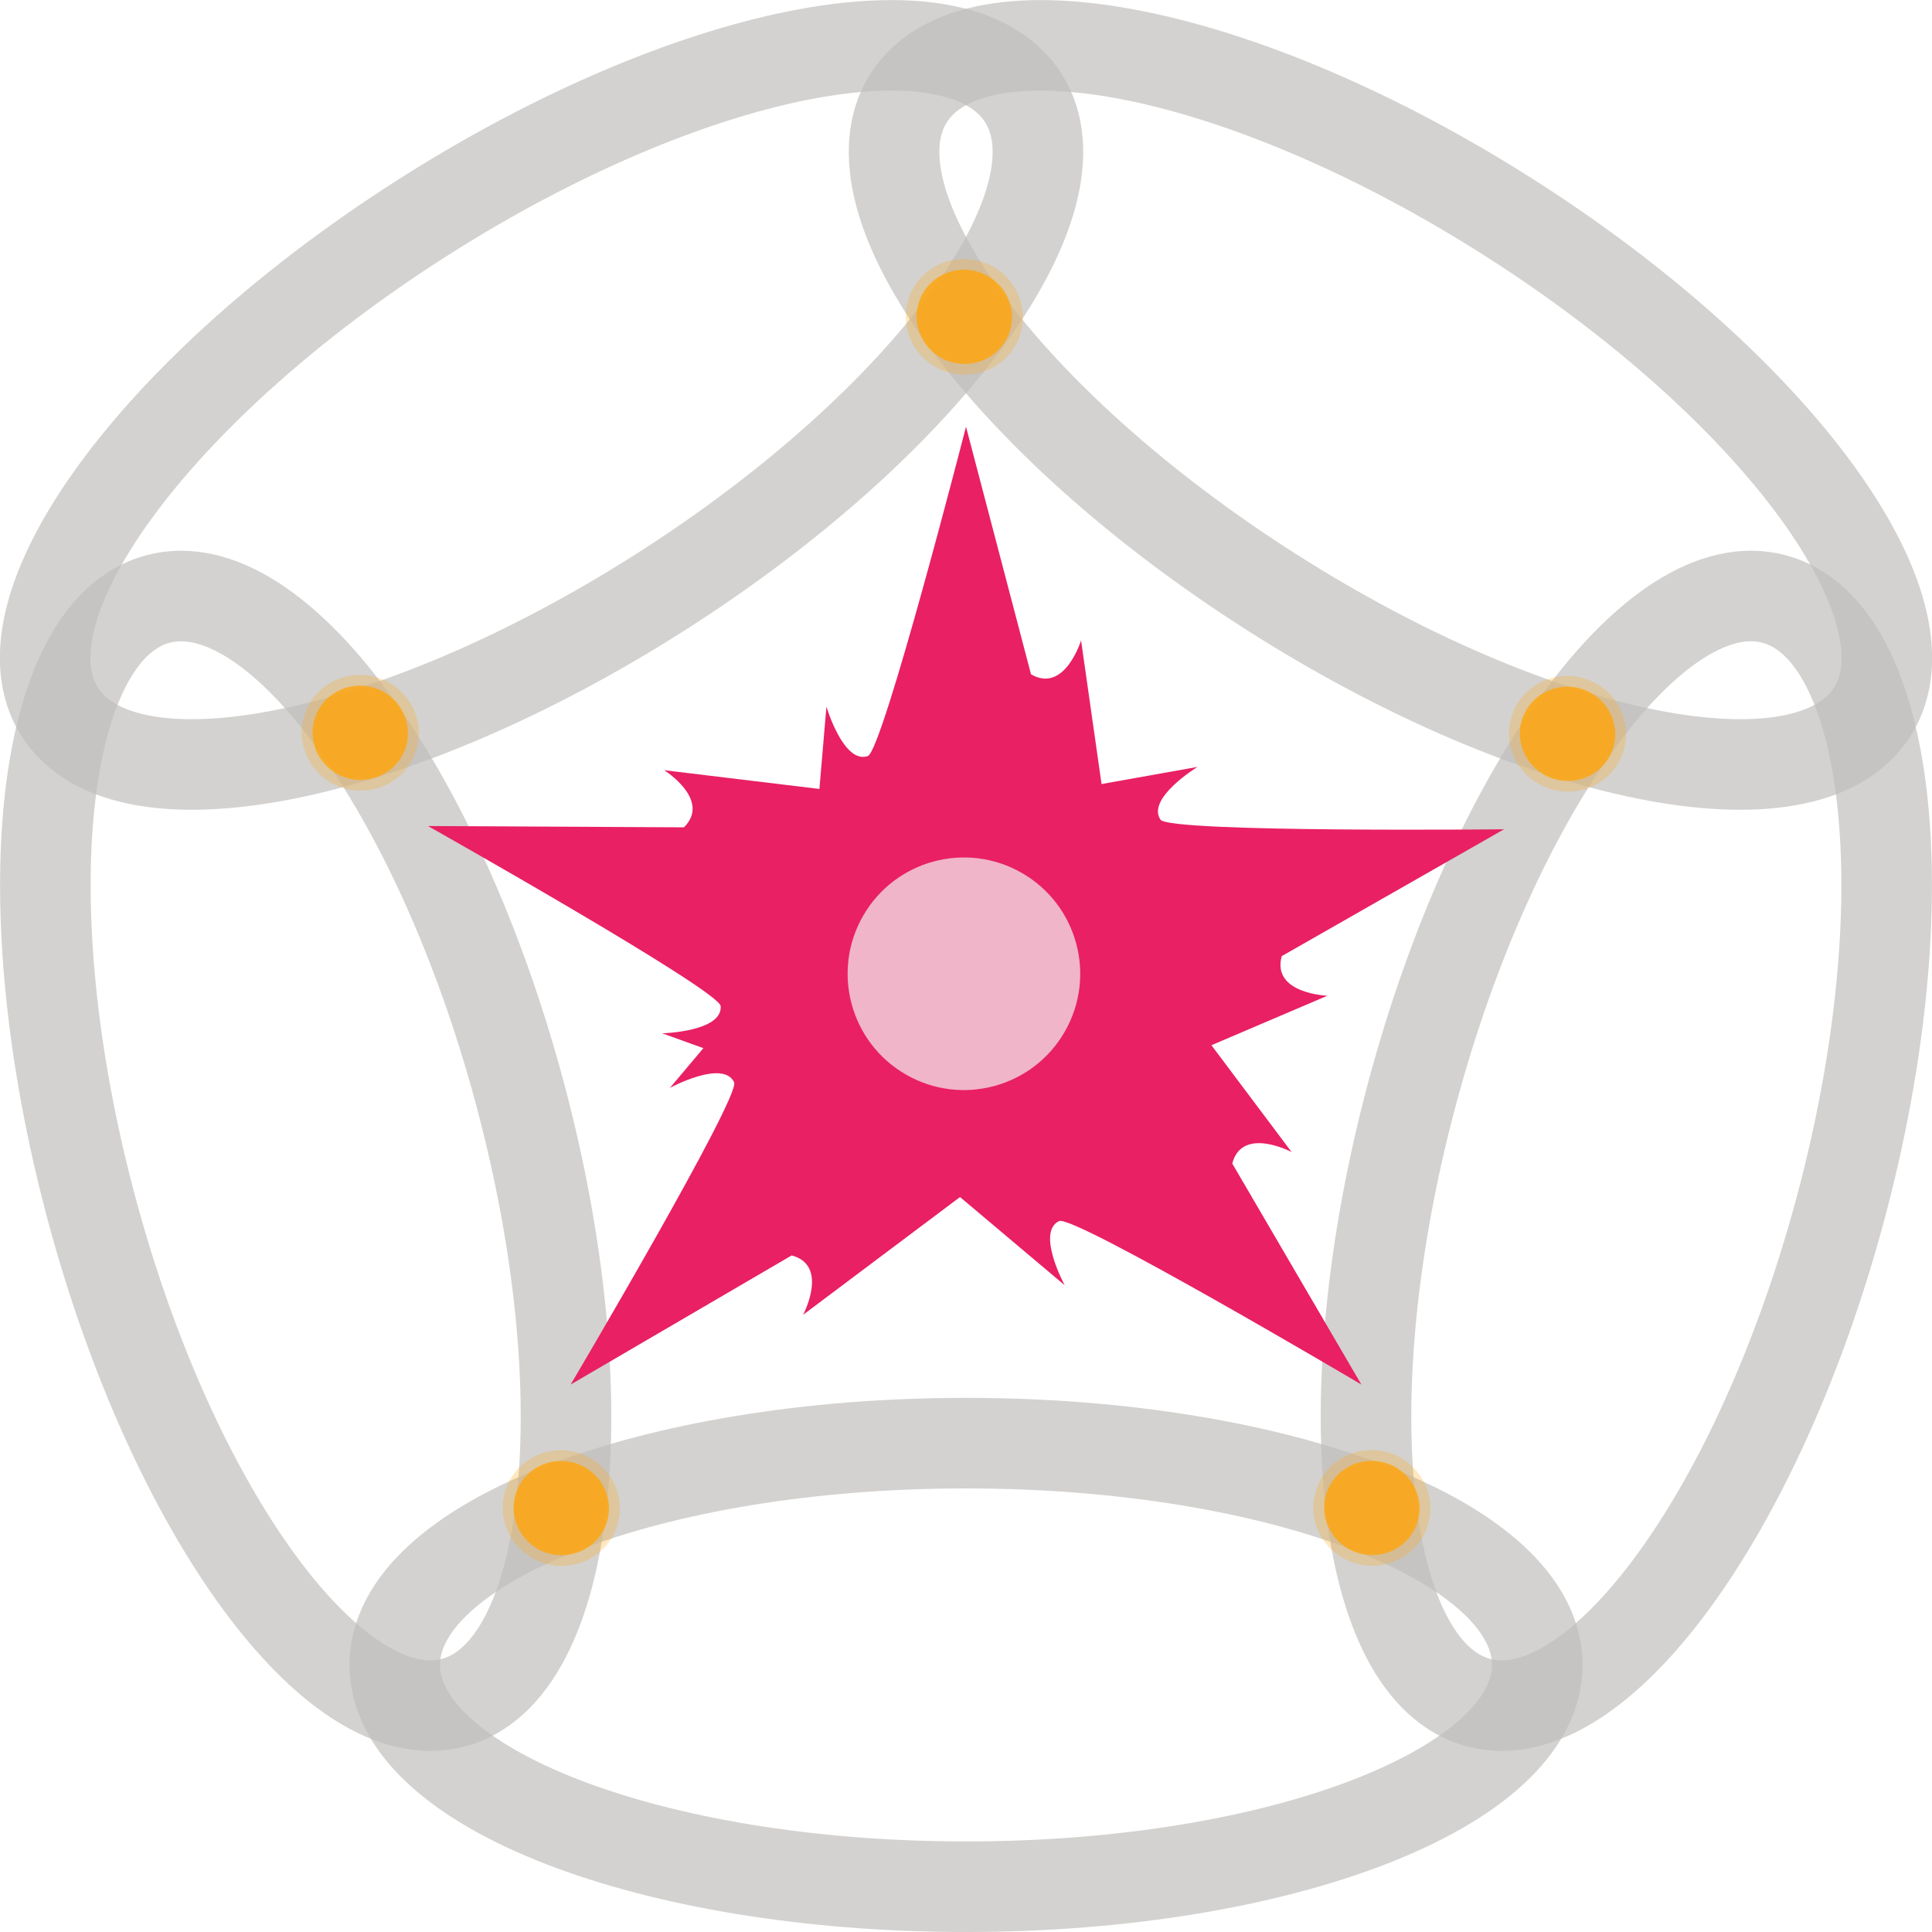
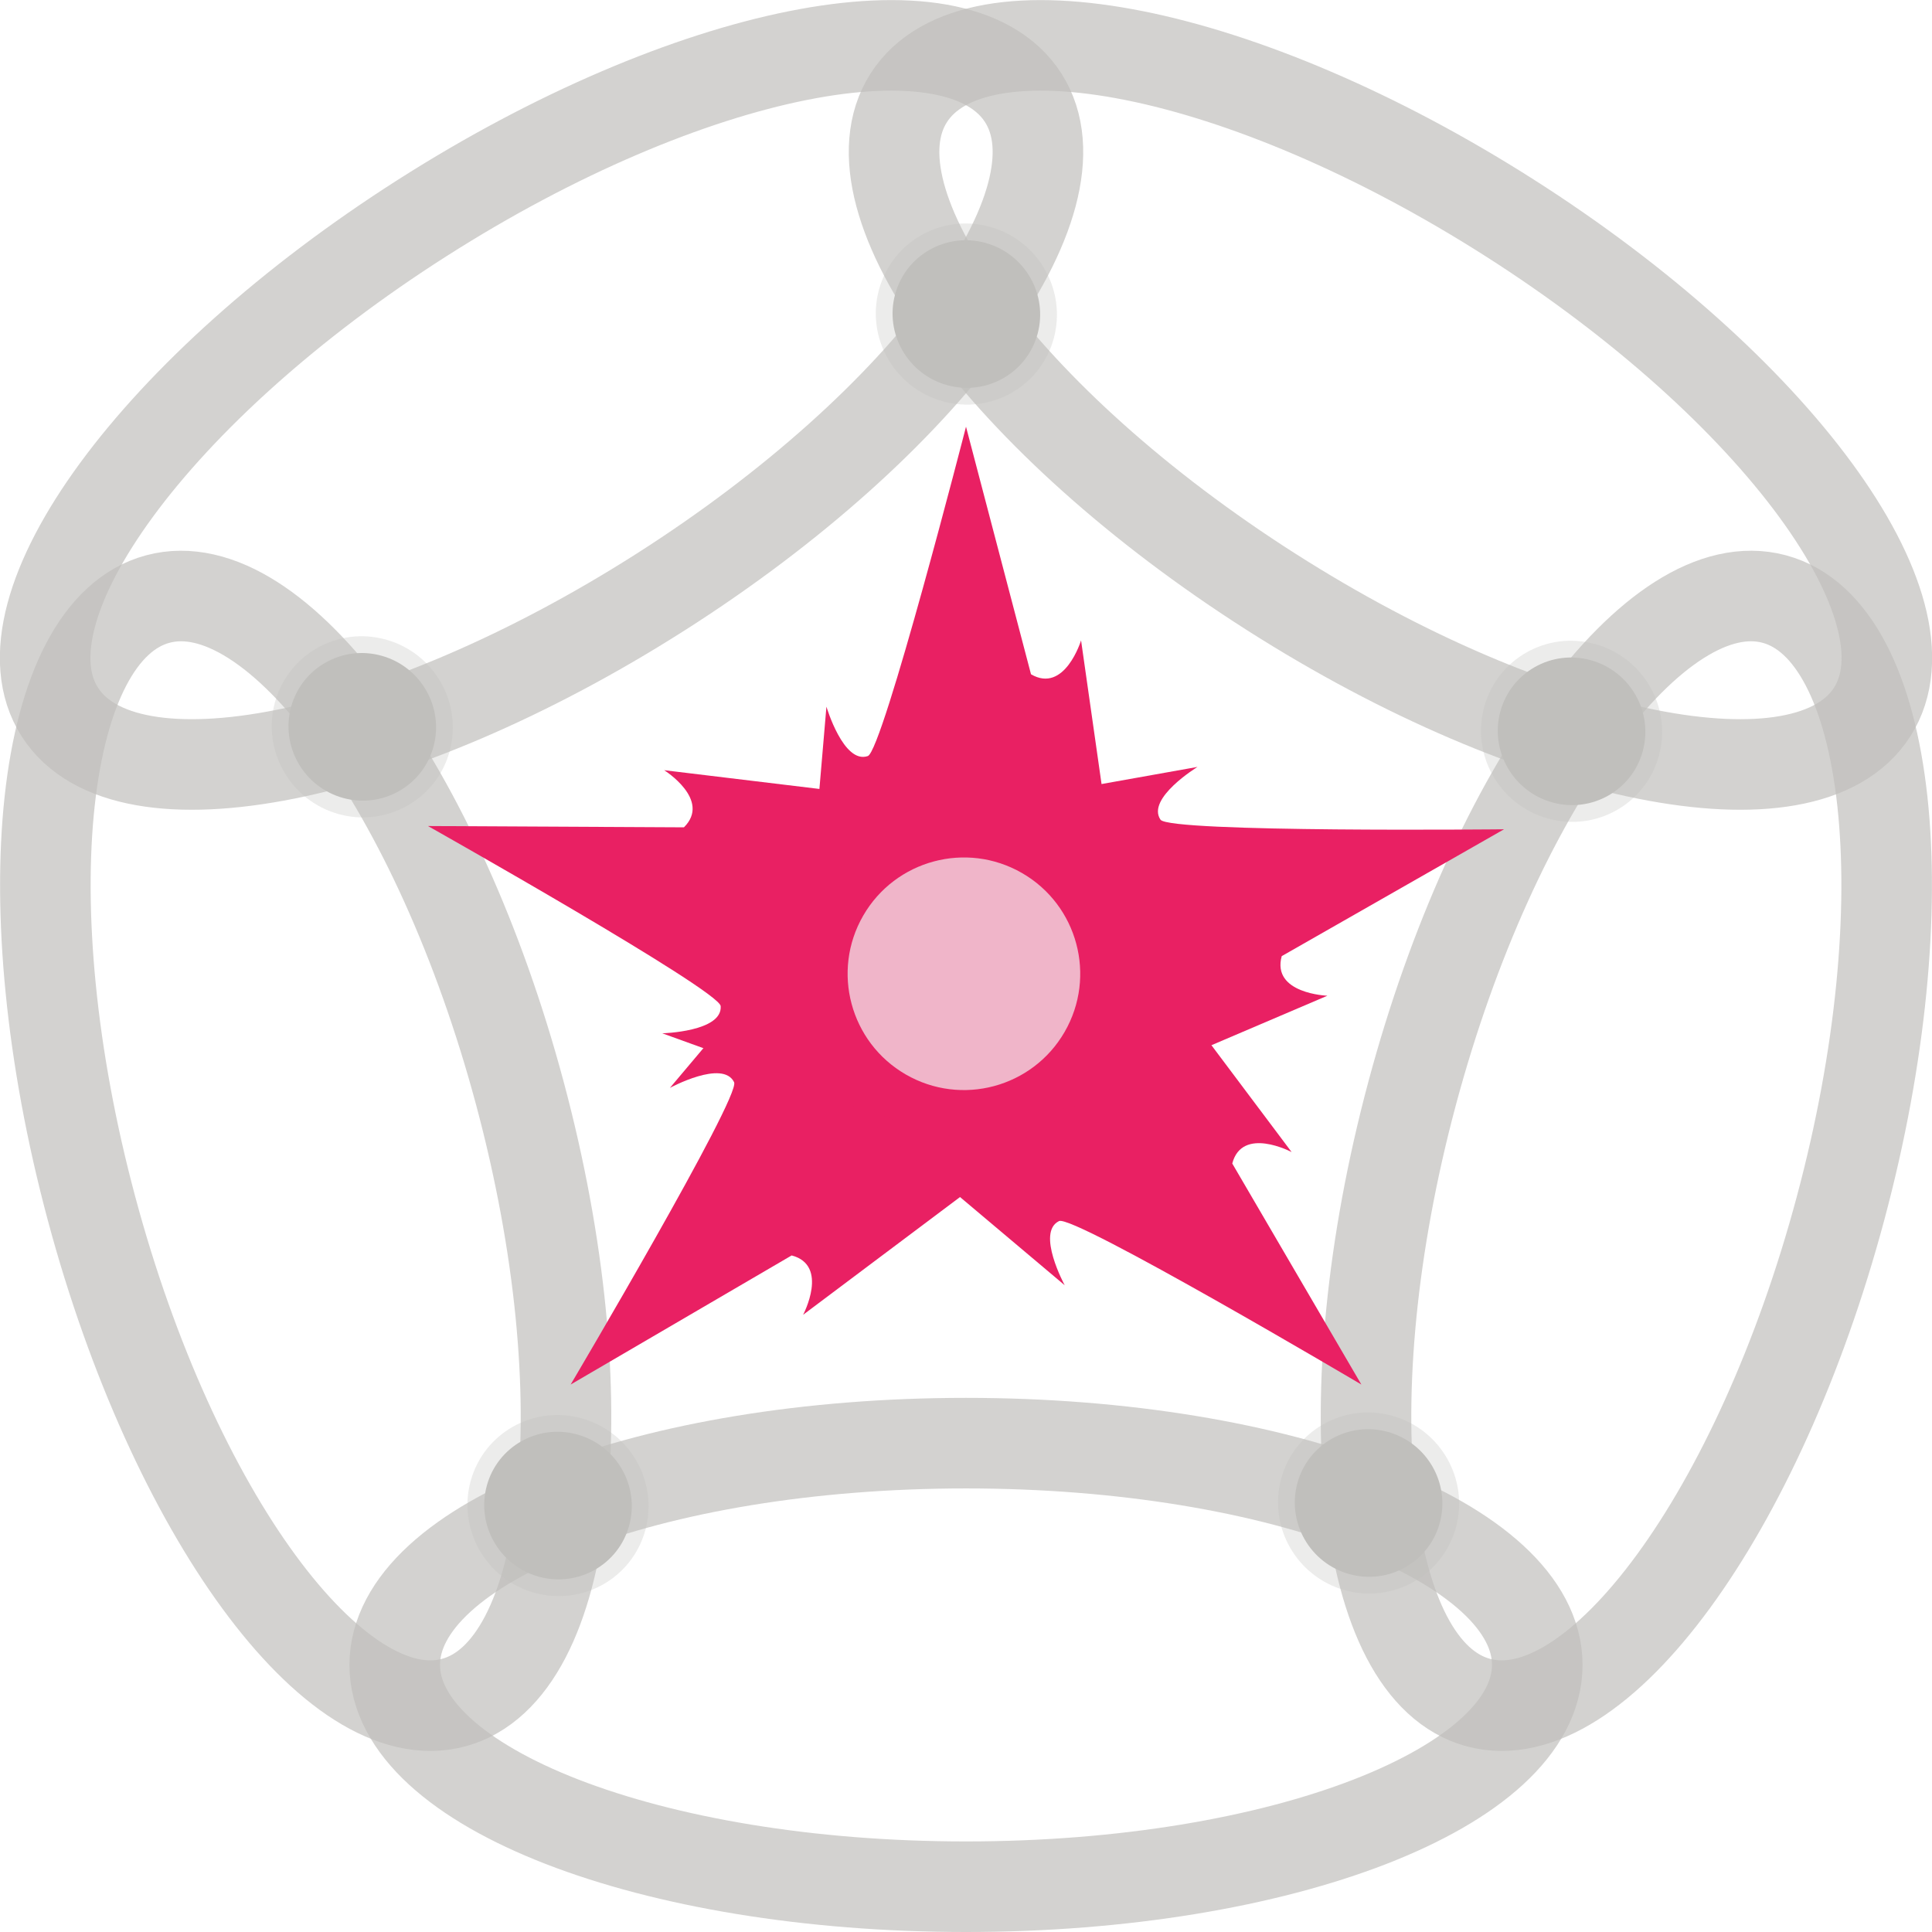
<svg xmlns="http://www.w3.org/2000/svg" width="64" height="64" viewBox="0 0 64 64" fill="none" version="1.1" id="svg2">
  <defs id="defs2" />
  <g id="g13" transform="translate(0,1.999999)">
    <ellipse style="fill:none;fill-opacity:0.098;stroke:#c0bfbc;stroke-width:3;stroke-dasharray:none;stroke-opacity:0.698" id="ellipse25-0" cx="32" cy="53.153" rx="18.924" ry="7.347" />
    <ellipse style="fill:none;fill-opacity:0.098;stroke:#c0bfbc;stroke-width:3;stroke-dasharray:none;stroke-opacity:0.698" id="ellipse16" cx="37.513" cy="-0.432" rx="18.924" ry="7.347" transform="rotate(75)" />
    <ellipse style="fill:none;fill-opacity:0.098;stroke:#c0bfbc;stroke-width:3;stroke-dasharray:none;stroke-opacity:0.698" id="ellipse17" cx="-20.948" cy="61.388" rx="18.924" ry="7.347" transform="rotate(-75)" />
  </g>
-   <g id="g12">
-     <ellipse style="fill:none;fill-opacity:0.098;stroke:#c0bfbc;stroke-width:3;stroke-dasharray:none;stroke-opacity:0.698" id="ellipse2-9-3" cx="46.052" cy="-13.443" rx="18.924" ry="7.347" transform="rotate(32.50963)" />
-     <ellipse style="fill:none;fill-opacity:0.098;stroke:#c0bfbc;stroke-width:3;stroke-dasharray:none;stroke-opacity:0.698" id="ellipse2" cx="-7.919" cy="20.953" rx="18.924" ry="7.347" transform="matrix(-0.8433012,0.5374413,0.5374413,0.8433012,0,0)" />
-     <g id="g3" transform="rotate(-90,22.12883,15.73536)" style="opacity:0.85;fill:#ffa50a;fill-opacity:1">
-       <ellipse style="fill:#ffa50a;fill-opacity:0.3;stroke:none;stroke-width:3;stroke-linejoin:round;stroke-dasharray:none;stroke-opacity:1;paint-order:stroke markers fill" id="ellipse2-9" cx="17.382" cy="33.163" rx="1.941" ry="1.914" transform="matrix(-0.2650858,0.9642248,0.9642248,0.2650858,0,0)" />
-       <ellipse style="fill:#ffa50a;fill-opacity:1;stroke:none;stroke-width:3;stroke-linejoin:round;stroke-dasharray:none;stroke-opacity:1;paint-order:stroke markers fill" id="ellipse3-7" cx="17.382" cy="33.163" rx="1.581" ry="1.559" transform="matrix(-0.2650858,0.9642248,0.9642248,0.2650858,0,0)" />
-     </g>
-   </g>
-   <g id="g24" transform="rotate(-90,39.02694,12.65074)" style="opacity:0.85;fill:#ffa50a;fill-opacity:1">
-     <ellipse style="fill:#ffa50a;fill-opacity:0.3;stroke:none;stroke-width:3;stroke-linejoin:round;stroke-dasharray:none;stroke-opacity:1;paint-order:stroke markers fill" id="ellipse23" cx="17.382" cy="33.163" rx="1.941" ry="1.914" transform="matrix(-0.2650858,0.9642248,0.9642248,0.2650858,0,0)" />
-     <ellipse style="fill:#ffa50a;fill-opacity:1;stroke:none;stroke-width:3;stroke-linejoin:round;stroke-dasharray:none;stroke-opacity:1;paint-order:stroke markers fill" id="ellipse24" cx="17.382" cy="33.163" rx="1.581" ry="1.559" transform="matrix(-0.2650858,0.9642248,0.9642248,0.2650858,0,0)" />
-   </g>
-   <g id="g26" transform="rotate(-90,35.184,42.14214)" style="opacity:0.85;fill:#ffa50a;fill-opacity:1">
-     <ellipse style="fill:#ffa50a;fill-opacity:0.3;stroke:none;stroke-width:3;stroke-linejoin:round;stroke-dasharray:none;stroke-opacity:1;paint-order:stroke markers fill" id="ellipse25" cx="17.382" cy="33.163" rx="1.941" ry="1.914" transform="matrix(-0.2650858,0.9642248,0.9642248,0.2650858,0,0)" />
-     <ellipse style="fill:#ffa50a;fill-opacity:1;stroke:none;stroke-width:3;stroke-linejoin:round;stroke-dasharray:none;stroke-opacity:1;paint-order:stroke markers fill" id="ellipse26" cx="17.382" cy="33.163" rx="1.581" ry="1.559" transform="matrix(-0.2650858,0.9642248,0.9642248,0.2650858,0,0)" />
-   </g>
-   <g id="g7" transform="rotate(-90,48.60748,28.71424)" style="opacity:0.85;fill:#ffa50a;fill-opacity:1">
-     <ellipse style="fill:#ffa50a;fill-opacity:0.3;stroke:none;stroke-width:3;stroke-linejoin:round;stroke-dasharray:none;stroke-opacity:1;paint-order:stroke markers fill" id="ellipse4-5" cx="17.382" cy="33.163" rx="1.941" ry="1.914" transform="matrix(-0.2650858,0.9642248,0.9642248,0.2650858,0,0)" />
-     <ellipse style="fill:#ffa50a;fill-opacity:1;stroke:none;stroke-width:3;stroke-linejoin:round;stroke-dasharray:none;stroke-opacity:1;paint-order:stroke markers fill" id="ellipse5-6" cx="17.382" cy="33.163" rx="1.581" ry="1.559" transform="matrix(-0.2650858,0.9642248,0.9642248,0.2650858,0,0)" />
+   <ellipse style="fill:none;fill-opacity:0.098;stroke:#c0bfbc;stroke-width:3;stroke-dasharray:none;stroke-opacity:0.698" id="ellipse2-9-3" cx="46.052" cy="-13.443" rx="18.924" ry="7.347" transform="rotate(32.50963)" />
+   <ellipse style="fill:none;fill-opacity:0.098;stroke:#c0bfbc;stroke-width:3;stroke-dasharray:none;stroke-opacity:0.698" id="ellipse2" cx="-7.919" cy="20.953" rx="18.924" ry="7.347" transform="matrix(-0.8433012,0.5374413,0.5374413,0.8433012,0,0)" />
+   <g id="g5" transform="matrix(0.7830853,0,0,0.7830853,9.684475,10.89796)" style="fill:#c0bfbc">
+     <ellipse style="fill:#c0bfbc;fill-opacity:0.3;stroke:none;stroke-width:5.964;stroke-linejoin:round;stroke-dasharray:none;stroke-opacity:1;paint-order:stroke markers fill" id="ellipse4-5" cx="56.953" cy="-35.64" rx="3.838" ry="3.824" transform="matrix(0.9633883,0.2681099,0.2620908,-0.9650432,0,0)" />
+     <ellipse style="fill:#c0bfbc;fill-opacity:1;stroke:none;stroke-width:5.964;stroke-linejoin:round;stroke-dasharray:none;stroke-opacity:1;paint-order:stroke markers fill" id="ellipse5-6" cx="56.953" cy="-35.64" rx="3.127" ry="3.116" transform="matrix(0.9633883,0.2681099,0.2620908,-0.9650432,0,0)" />
  </g>
  <g id="g11" transform="matrix(1,0,0,-1,-0.2003773,65.10359)">
    <g id="g2" transform="rotate(135,55.81722,57.01239)">
      <g id="g4" transform="matrix(-2.460617,2.460617,-2.460617,-2.460617,287.2835,-22.34657)">
        <path style="fill:#e92063;fill-opacity:1;stroke-width:0.01" d="m 74.015,20.358 c 0,0 -2.743,1.622 -2.878,1.556 -0.22,-0.107 0.054,-0.611 0.054,-0.611 -0.65,0.548 -1.301,1.096 -1.951,1.644 -0.029,0.025 -0.057,0.051 -0.084,0.078 -0.605,0.605 -0.605,1.586 0,2.191 0.605,0.605 1.586,0.605 2.191,0 0.066,-0.066 0.176,-0.209 0.176,-0.209 l 1.828,-2.436 c 0,0 -0.471,0.25 -0.565,-0.109 z" id="path1" />
        <circle style="fill:#f3f3f3;fill-opacity:0.703;stroke-width:0.01" cx="70.25" cy="24.12" r="1.107" id="circle2" />
      </g>
      <g id="g6" transform="matrix(-2.460617,-2.460617,2.460617,-2.460617,168.5755,323.3765)">
        <path style="fill:#e92063;fill-opacity:1;stroke-width:0.01" d="m 74.015,20.358 c 0,0 -2.743,1.622 -2.878,1.556 -0.22,-0.107 0.054,-0.611 0.054,-0.611 -0.65,0.548 -1.301,1.096 -1.951,1.644 -0.029,0.025 -0.057,0.051 -0.084,0.078 -0.605,0.605 -0.605,1.586 0,2.191 0.605,0.605 1.586,0.605 2.191,0 0.066,-0.066 0.176,-0.209 0.176,-0.209 l 1.828,-2.436 c 0,0 -0.471,0.25 -0.565,-0.109 z" id="path5" />
        <circle style="fill:#f3f3f3;fill-opacity:0.703;stroke-width:0.01" cx="70.25" cy="24.12" r="1.107" id="circle5" />
      </g>
    </g>
    <g id="g9" transform="matrix(2.460617,2.460617,2.460617,-2.460617,-200.0152,-81.06074)">
      <path style="fill:#e92063;fill-opacity:1;stroke-width:0.01" d="m 74.015,20.358 c 0,0 -2.743,1.622 -2.878,1.556 -0.22,-0.107 0.054,-0.611 0.054,-0.611 -0.65,0.548 -1.301,1.096 -1.951,1.644 -0.029,0.025 -0.057,0.051 -0.084,0.078 -0.605,0.605 -0.605,1.586 0,2.191 0.605,0.605 1.586,0.605 2.191,0 0.066,-0.066 0.176,-0.209 0.176,-0.209 l 1.828,-2.436 c 0,0 -0.471,0.25 -0.565,-0.109 z" id="path6" />
      <circle style="fill:#f3f3f3;fill-opacity:0.703;stroke-width:0.01" cx="70.25" cy="24.12" r="1.107" id="circle6" />
    </g>
    <g id="g8" transform="matrix(-1.739919,3.013628,3.013628,1.739919,81.80608,-220.7347)">
      <path style="fill:#e92063;fill-opacity:1;stroke-width:0.01" d="m 74.015,20.358 c 0,0 -2.743,1.622 -2.878,1.556 -0.22,-0.107 0.054,-0.611 0.054,-0.611 -0.65,0.548 -1.301,1.096 -1.951,1.644 -0.029,0.025 -0.057,0.051 -0.084,0.078 -0.605,0.605 -0.605,1.586 0,2.191 0.605,0.605 1.586,0.605 2.191,0 0.066,-0.066 0.176,-0.209 0.176,-0.209 l 1.828,-2.436 c 0,0 -0.471,0.25 -0.565,-0.109 z" id="path7" />
      <circle style="fill:#f3f3f3;fill-opacity:0.703;stroke-width:0.01" cx="70.25" cy="24.12" r="1.107" id="circle7" />
    </g>
    <g id="g10" transform="matrix(3.013629,-1.739919,-1.739919,-3.013629,-137.609,227.7643)">
      <path style="fill:#e92063;fill-opacity:1;stroke-width:0.01" d="m 74.015,20.358 c 0,0 -2.743,1.622 -2.878,1.556 -0.22,-0.107 0.054,-0.611 0.054,-0.611 -0.65,0.548 -1.301,1.096 -1.951,1.644 -0.029,0.025 -0.057,0.051 -0.084,0.078 -0.605,0.605 -0.605,1.586 0,2.191 0.605,0.605 1.586,0.605 2.191,0 0.066,-0.066 0.176,-0.209 0.176,-0.209 l 1.828,-2.436 c 0,0 -0.471,0.25 -0.565,-0.109 z" id="path8" />
      <circle style="fill:#f3f3f3;fill-opacity:0.703;stroke-width:0.01" cx="70.25" cy="24.12" r="1.107" id="circle8" />
    </g>
  </g>
-   <g id="g10-5" transform="rotate(-90,19.01311,32.63082)" style="opacity:0.85;fill:#ffa50a;fill-opacity:1">
-     <ellipse style="fill:#ffa50a;fill-opacity:0.3;stroke:none;stroke-width:3;stroke-linejoin:round;stroke-dasharray:none;stroke-opacity:1;paint-order:stroke markers fill" id="ellipse9-7" cx="17.382" cy="33.163" rx="1.941" ry="1.914" transform="matrix(-0.2650858,0.9642248,0.9642248,0.2650858,0,0)" />
-     <ellipse style="fill:#ffa50a;fill-opacity:1;stroke:none;stroke-width:3;stroke-linejoin:round;stroke-dasharray:none;stroke-opacity:1;paint-order:stroke markers fill" id="ellipse10-2" cx="17.382" cy="33.163" rx="1.581" ry="1.559" transform="matrix(-0.2650858,0.9642248,0.9642248,0.2650858,0,0)" />
+   <g id="g7" transform="matrix(0.7830853,0,0,0.7830853,-17.16681,10.98307)" style="fill:#c0bfbc">
+     <ellipse style="fill:#c0bfbc;fill-opacity:0.3;stroke:none;stroke-width:5.964;stroke-linejoin:round;stroke-dasharray:none;stroke-opacity:1;paint-order:stroke markers fill" id="ellipse5" cx="56.953" cy="-35.64" rx="3.838" ry="3.824" transform="matrix(0.9633883,0.2681099,0.2620908,-0.9650432,0,0)" />
+     <ellipse style="fill:#c0bfbc;fill-opacity:1;stroke:none;stroke-width:5.964;stroke-linejoin:round;stroke-dasharray:none;stroke-opacity:1;paint-order:stroke markers fill" id="ellipse6" cx="56.953" cy="-35.64" rx="3.127" ry="3.116" transform="matrix(0.9633883,0.2681099,0.2620908,-0.9650432,0,0)" />
+   </g>
+   <g id="g12" transform="matrix(0.7830853,0,0,0.7830853,-23.65045,-14.81362)" style="fill:#c0bfbc">
+     <ellipse style="fill:#c0bfbc;fill-opacity:0.3;stroke:none;stroke-width:5.964;stroke-linejoin:round;stroke-dasharray:none;stroke-opacity:1;paint-order:stroke markers fill" id="ellipse7" cx="56.953" cy="-35.64" rx="3.838" ry="3.824" transform="matrix(0.9633883,0.2681099,0.2620908,-0.9650432,0,0)" />
+     <ellipse style="fill:#c0bfbc;fill-opacity:1;stroke:none;stroke-width:5.964;stroke-linejoin:round;stroke-dasharray:none;stroke-opacity:1;paint-order:stroke markers fill" id="ellipse8" cx="56.953" cy="-35.64" rx="3.127" ry="3.116" transform="matrix(0.9633883,0.2681099,0.2620908,-0.9650432,0,0)" />
+   </g>
+   <g id="g14" transform="matrix(0.7830853,0,0,0.7830853,-3.639392,-28.48784)" style="fill:#c0bfbc">
+     <ellipse style="fill:#c0bfbc;fill-opacity:0.3;stroke:none;stroke-width:5.964;stroke-linejoin:round;stroke-dasharray:none;stroke-opacity:1;paint-order:stroke markers fill" id="ellipse12" cx="56.953" cy="-35.64" rx="3.838" ry="3.824" transform="matrix(0.9633883,0.2681099,0.2620908,-0.9650432,0,0)" />
+     <ellipse style="fill:#c0bfbc;fill-opacity:1;stroke:none;stroke-width:5.964;stroke-linejoin:round;stroke-dasharray:none;stroke-opacity:1;paint-order:stroke markers fill" id="ellipse13" cx="56.953" cy="-35.64" rx="3.127" ry="3.116" transform="matrix(0.9633883,0.2681099,0.2620908,-0.9650432,0,0)" />
+   </g>
+   <g id="g15" transform="matrix(0.7830853,0,0,0.7830853,16.40872,-14.66539)" style="fill:#c0bfbc">
+     <ellipse style="fill:#c0bfbc;fill-opacity:0.3;stroke:none;stroke-width:5.964;stroke-linejoin:round;stroke-dasharray:none;stroke-opacity:1;paint-order:stroke markers fill" id="ellipse14" cx="56.953" cy="-35.64" rx="3.838" ry="3.824" transform="matrix(0.9633883,0.2681099,0.2620908,-0.9650432,0,0)" />
+     <ellipse style="fill:#c0bfbc;fill-opacity:1;stroke:none;stroke-width:5.964;stroke-linejoin:round;stroke-dasharray:none;stroke-opacity:1;paint-order:stroke markers fill" id="ellipse15" cx="56.953" cy="-35.64" rx="3.127" ry="3.116" transform="matrix(0.9633883,0.2681099,0.2620908,-0.9650432,0,0)" />
  </g>
</svg>
